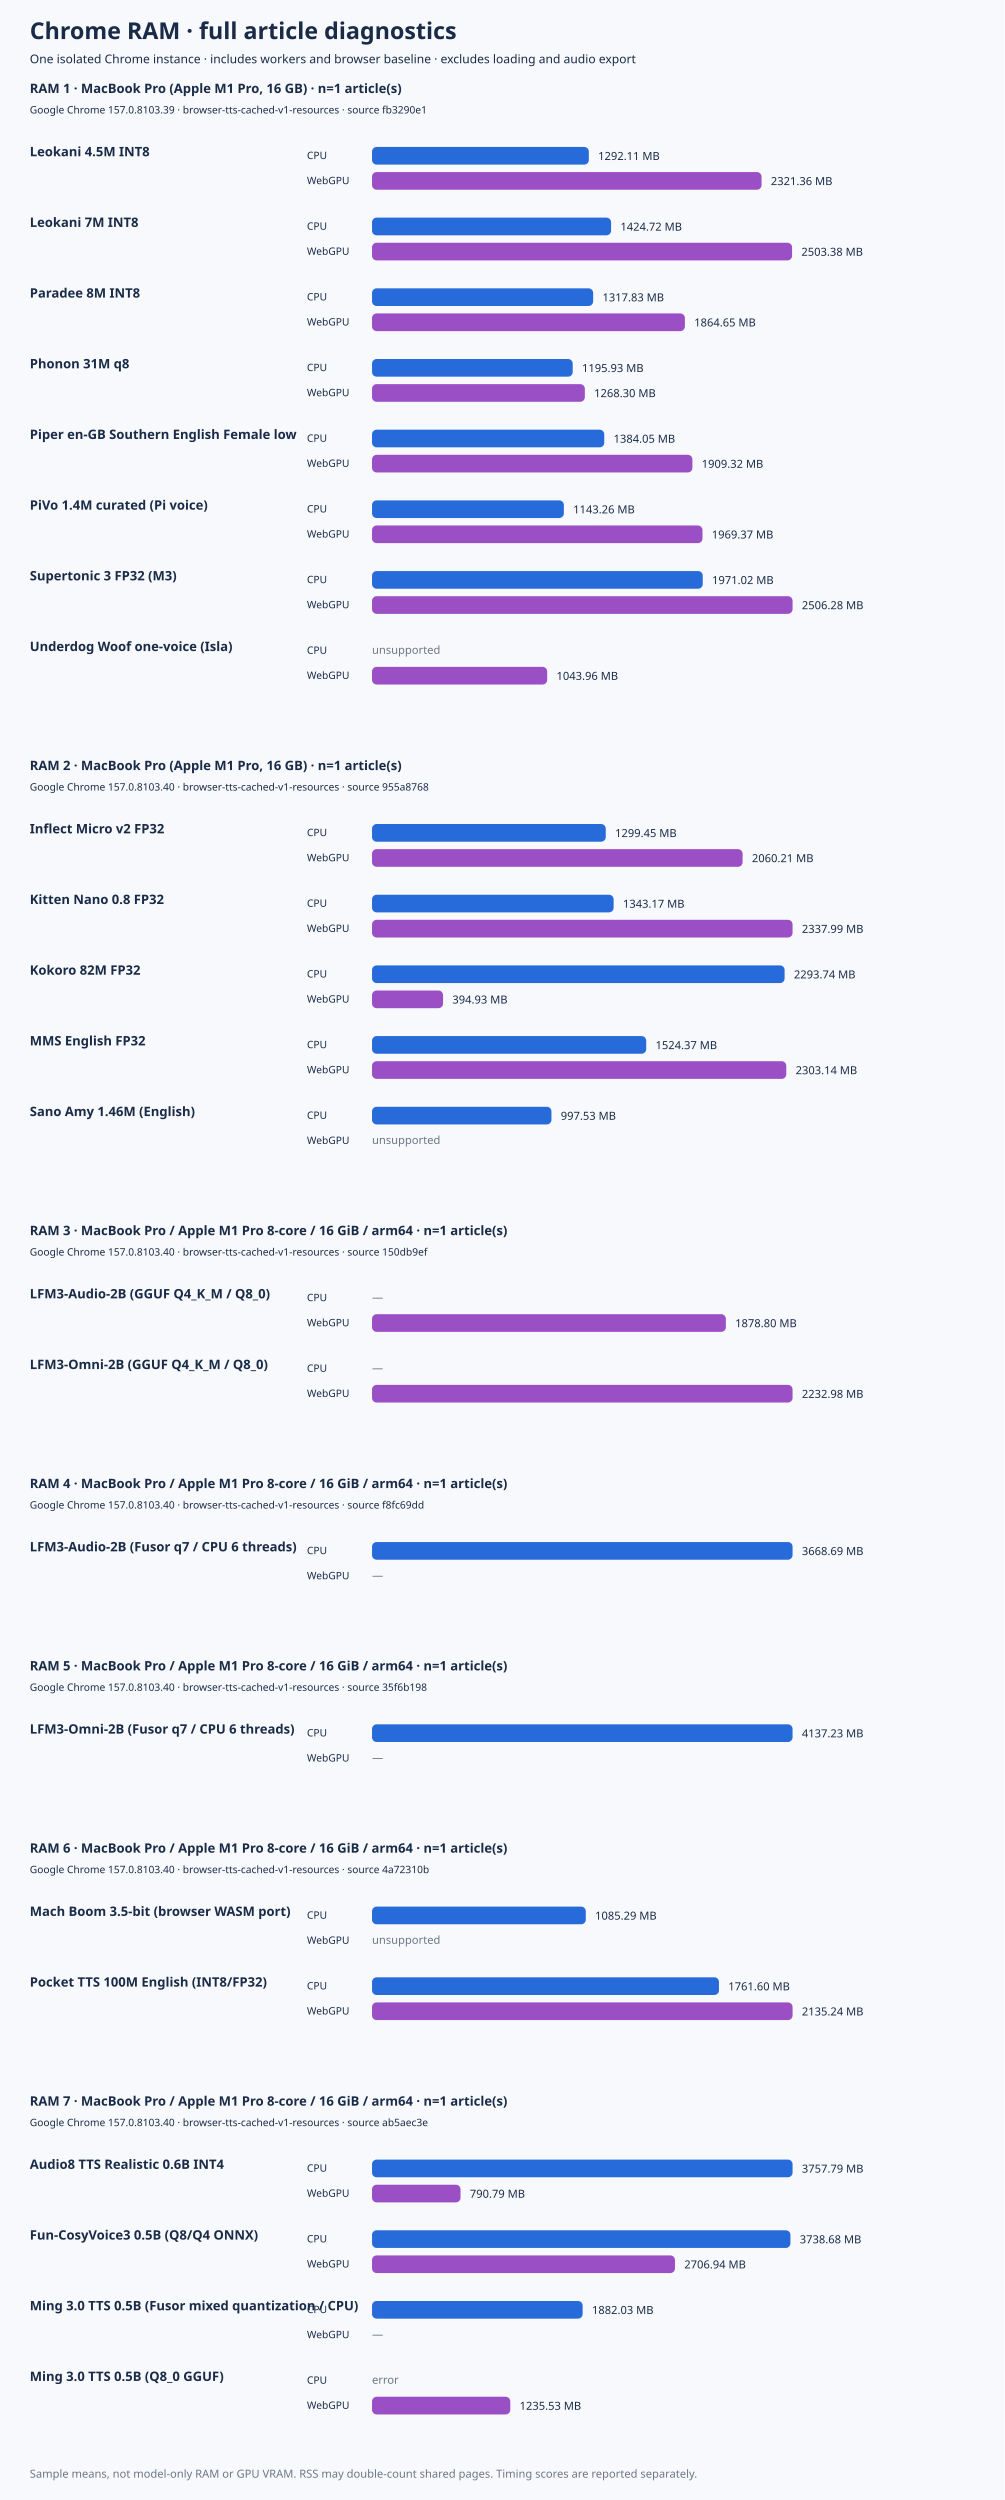
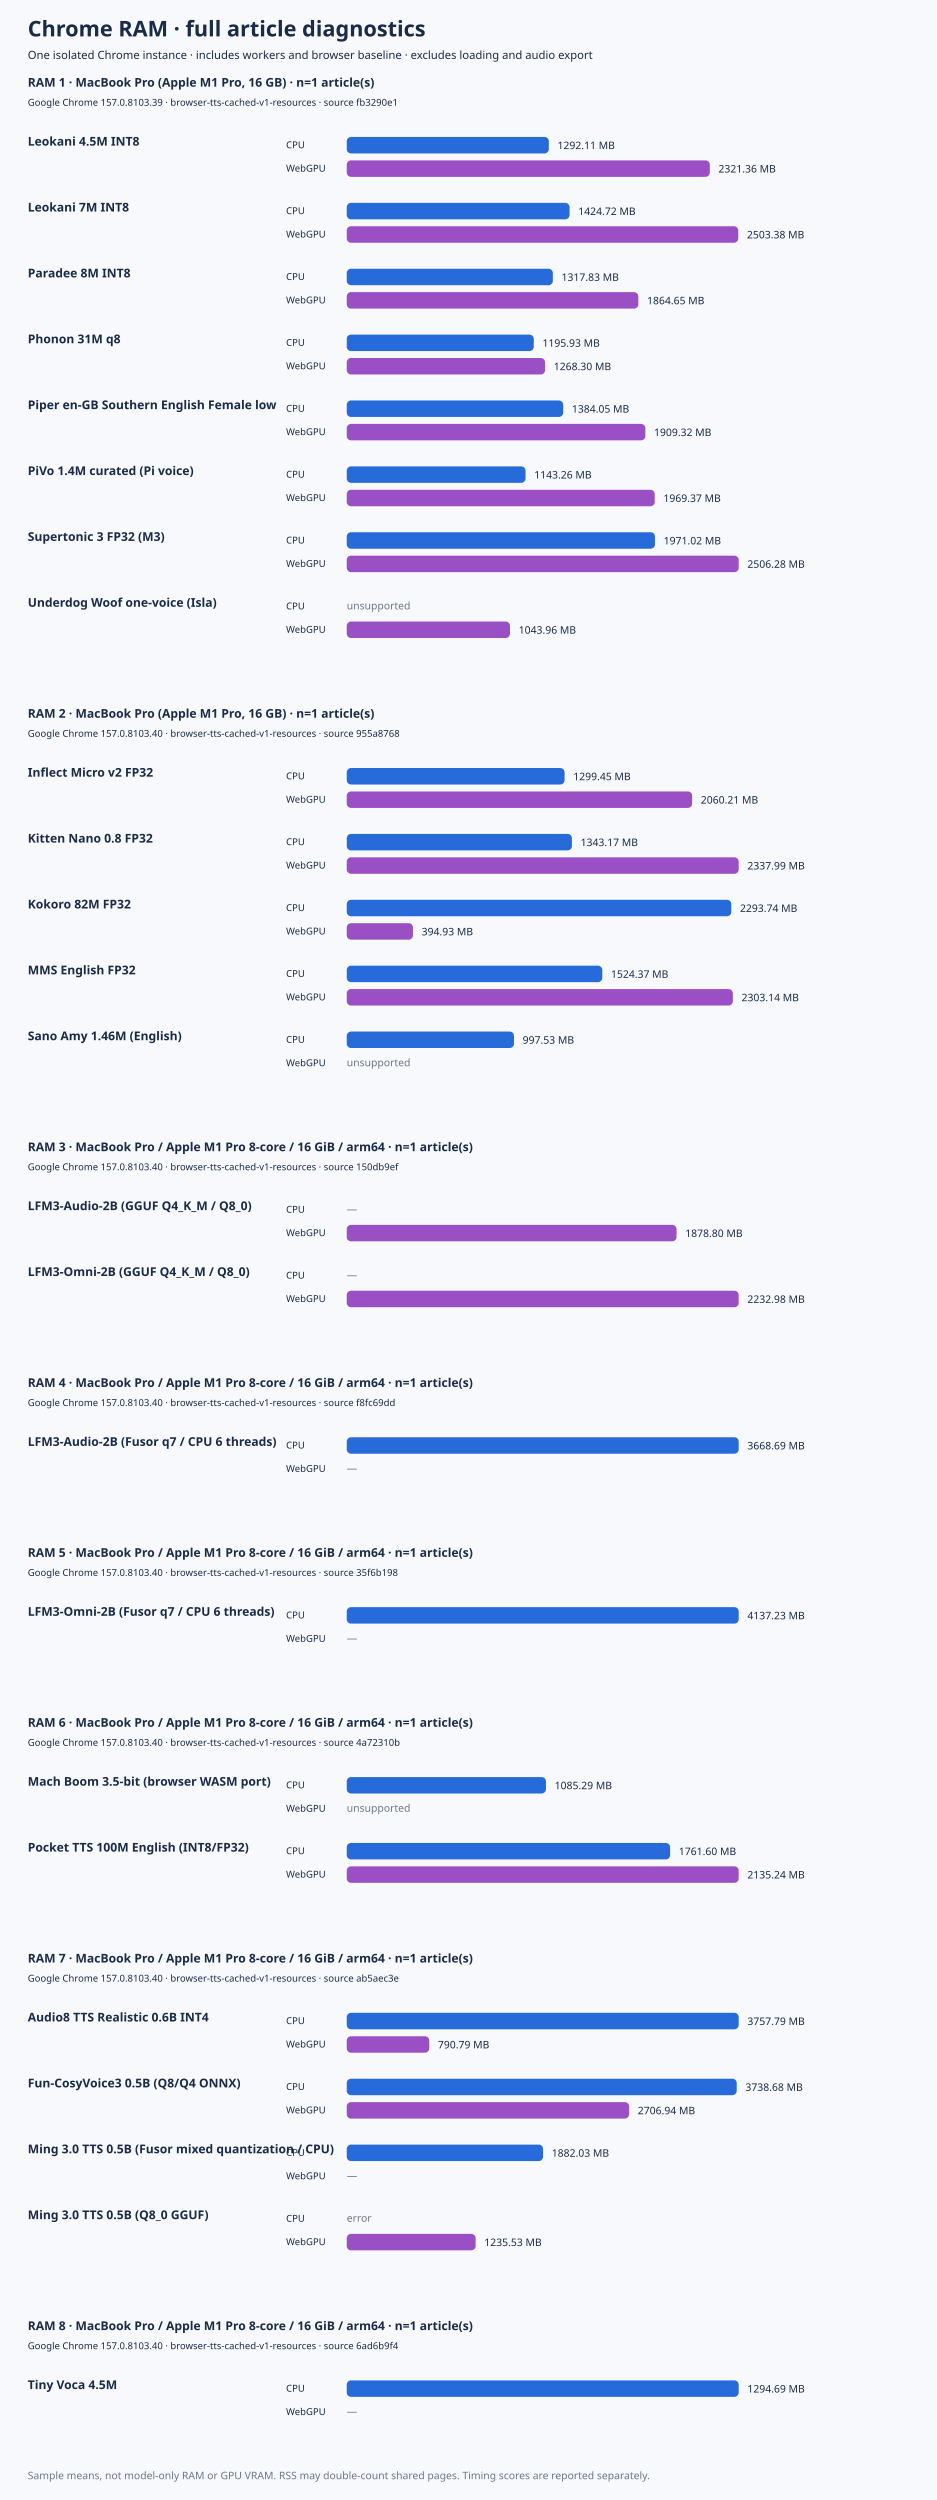
- <svg xmlns="http://www.w3.org/2000/svg" width="1080" height="2688" viewBox="0 0 1080 2688" role="img" aria-labelledby="title desc">
+ <svg xmlns="http://www.w3.org/2000/svg" width="1080" height="2884" viewBox="0 0 1080 2884" role="img" aria-labelledby="title desc">
  <rect width="100%" height="100%" fill="#f7f9fc" />
  <g font-family="system-ui,sans-serif" fill="#192b47">
    <text x="32" y="42" font-size="25" font-weight="700">Chrome RAM · full article diagnostics</text>
    <text x="32" y="68" font-size="13">One isolated Chrome instance · includes workers and browser baseline · excludes loading and audio export</text>
    <text x="32" y="100" font-size="14" font-weight="700">RAM 1 · MacBook Pro (Apple M1 Pro, 16 GB) · n=1 article(s)</text>
    <text x="32" y="122" font-size="11">Google Chrome 157.0.8103.39 · browser-tts-cached-v1-resources · source fb3290e1</text>
    <text x="32" y="168" font-size="14" font-weight="600">Leokani 4.5M INT8</text>
    <text x="330" y="171" font-size="11">CPU</text>
    <rect x="400" y="158" width="233.12" height="19" rx="5" fill="#276bdb" />
    <text x="643.12" y="172" font-size="12">1292.11 MB</text>
    <text x="330" y="198" font-size="11">WebGPU</text>
    <rect x="400" y="185" width="418.81" height="19" rx="5" fill="#9b4fc4" />
    <text x="828.81" y="199" font-size="12">2321.36 MB</text>
    <text x="32" y="244" font-size="14" font-weight="600">Leokani 7M INT8</text>
    <text x="330" y="247" font-size="11">CPU</text>
    <rect x="400" y="234" width="257.04" height="19" rx="5" fill="#276bdb" />
    <text x="667.04" y="248" font-size="12">1424.72 MB</text>
    <text x="330" y="274" font-size="11">WebGPU</text>
    <rect x="400" y="261" width="451.65" height="19" rx="5" fill="#9b4fc4" />
    <text x="861.65" y="275" font-size="12">2503.38 MB</text>
    <text x="32" y="320" font-size="14" font-weight="600">Paradee 8M INT8</text>
    <text x="330" y="323" font-size="11">CPU</text>
    <rect x="400" y="310" width="237.76" height="19" rx="5" fill="#276bdb" />
    <text x="647.76" y="324" font-size="12">1317.83 MB</text>
    <text x="330" y="350" font-size="11">WebGPU</text>
    <rect x="400" y="337" width="336.41" height="19" rx="5" fill="#9b4fc4" />
    <text x="746.41" y="351" font-size="12">1864.65 MB</text>
    <text x="32" y="396" font-size="14" font-weight="600">Phonon 31M q8</text>
    <text x="330" y="399" font-size="11">CPU</text>
    <rect x="400" y="386" width="215.77" height="19" rx="5" fill="#276bdb" />
    <text x="625.77" y="400" font-size="12">1195.93 MB</text>
    <text x="330" y="426" font-size="11">WebGPU</text>
    <rect x="400" y="413" width="228.82" height="19" rx="5" fill="#9b4fc4" />
    <text x="638.82" y="427" font-size="12">1268.30 MB</text>
    <text x="32" y="472" font-size="14" font-weight="600">Piper en-GB Southern English Female low</text>
    <text x="330" y="475" font-size="11">CPU</text>
    <rect x="400" y="462" width="249.71" height="19" rx="5" fill="#276bdb" />
    <text x="659.71" y="476" font-size="12">1384.05 MB</text>
    <text x="330" y="502" font-size="11">WebGPU</text>
    <rect x="400" y="489" width="344.47" height="19" rx="5" fill="#9b4fc4" />
    <text x="754.47" y="503" font-size="12">1909.32 MB</text>
    <text x="32" y="548" font-size="14" font-weight="600">PiVo 1.4M curated (Pi voice)</text>
    <text x="330" y="551" font-size="11">CPU</text>
    <rect x="400" y="538" width="206.26" height="19" rx="5" fill="#276bdb" />
    <text x="616.26" y="552" font-size="12">1143.26 MB</text>
    <text x="330" y="578" font-size="11">WebGPU</text>
    <rect x="400" y="565" width="355.31" height="19" rx="5" fill="#9b4fc4" />
    <text x="765.31" y="579" font-size="12">1969.37 MB</text>
    <text x="32" y="624" font-size="14" font-weight="600">Supertonic 3 FP32 (M3)</text>
    <text x="330" y="627" font-size="11">CPU</text>
    <rect x="400" y="614" width="355.60" height="19" rx="5" fill="#276bdb" />
    <text x="765.60" y="628" font-size="12">1971.02 MB</text>
    <text x="330" y="654" font-size="11">WebGPU</text>
    <rect x="400" y="641" width="452.17" height="19" rx="5" fill="#9b4fc4" />
    <text x="862.17" y="655" font-size="12">2506.28 MB</text>
    <text x="32" y="700" font-size="14" font-weight="600">Underdog Woof one-voice (Isla)</text>
    <text x="330" y="703" font-size="11">CPU</text>
    <text x="400" y="703" font-size="12" fill="#6c7686">unsupported</text>
    <text x="330" y="730" font-size="11">WebGPU</text>
    <rect x="400" y="717" width="188.35" height="19" rx="5" fill="#9b4fc4" />
    <text x="598.35" y="731" font-size="12">1043.96 MB</text>
    <text x="32" y="828" font-size="14" font-weight="700">RAM 2 · MacBook Pro (Apple M1 Pro, 16 GB) · n=1 article(s)</text>
    <text x="32" y="850" font-size="11">Google Chrome 157.0.8103.40 · browser-tts-cached-v1-resources · source 955a8768</text>
    <text x="32" y="896" font-size="14" font-weight="600">Inflect Micro v2 FP32</text>
    <text x="330" y="899" font-size="11">CPU</text>
    <rect x="400" y="886" width="251.32" height="19" rx="5" fill="#276bdb" />
    <text x="661.32" y="900" font-size="12">1299.45 MB</text>
    <text x="330" y="926" font-size="11">WebGPU</text>
    <rect x="400" y="913" width="398.45" height="19" rx="5" fill="#9b4fc4" />
    <text x="808.45" y="927" font-size="12">2060.21 MB</text>
    <text x="32" y="972" font-size="14" font-weight="600">Kitten Nano 0.8 FP32</text>
    <text x="330" y="975" font-size="11">CPU</text>
    <rect x="400" y="962" width="259.77" height="19" rx="5" fill="#276bdb" />
    <text x="669.77" y="976" font-size="12">1343.17 MB</text>
    <text x="330" y="1002" font-size="11">WebGPU</text>
    <rect x="400" y="989" width="452.17" height="19" rx="5" fill="#9b4fc4" />
    <text x="862.17" y="1003" font-size="12">2337.99 MB</text>
    <text x="32" y="1048" font-size="14" font-weight="600">Kokoro 82M FP32</text>
    <text x="330" y="1051" font-size="11">CPU</text>
    <rect x="400" y="1038" width="443.61" height="19" rx="5" fill="#276bdb" />
    <text x="853.61" y="1052" font-size="12">2293.74 MB</text>
    <text x="330" y="1078" font-size="11">WebGPU</text>
    <rect x="400" y="1065" width="76.38" height="19" rx="5" fill="#9b4fc4" />
    <text x="486.38" y="1079" font-size="12">394.93 MB</text>
    <text x="32" y="1124" font-size="14" font-weight="600">MMS English FP32</text>
    <text x="330" y="1127" font-size="11">CPU</text>
    <rect x="400" y="1114" width="294.82" height="19" rx="5" fill="#276bdb" />
    <text x="704.82" y="1128" font-size="12">1524.37 MB</text>
    <text x="330" y="1154" font-size="11">WebGPU</text>
    <rect x="400" y="1141" width="445.43" height="19" rx="5" fill="#9b4fc4" />
    <text x="855.43" y="1155" font-size="12">2303.14 MB</text>
    <text x="32" y="1200" font-size="14" font-weight="600">Sano Amy 1.46M (English)</text>
    <text x="330" y="1203" font-size="11">CPU</text>
    <rect x="400" y="1190" width="192.92" height="19" rx="5" fill="#276bdb" />
    <text x="602.92" y="1204" font-size="12">997.53 MB</text>
    <text x="330" y="1230" font-size="11">WebGPU</text>
    <text x="400" y="1230" font-size="12" fill="#6c7686">unsupported</text>
    <text x="32" y="1328" font-size="14" font-weight="700">RAM 3 · MacBook Pro / Apple M1 Pro 8-core / 16 GiB / arm64 · n=1 article(s)</text>
    <text x="32" y="1350" font-size="11">Google Chrome 157.0.8103.40 · browser-tts-cached-v1-resources · source 150db9ef</text>
    <text x="32" y="1396" font-size="14" font-weight="600">LFM3-Audio-2B (GGUF Q4_K_M / Q8_0)</text>
    <text x="330" y="1399" font-size="11">CPU</text>
    <text x="400" y="1399" font-size="12" fill="#6c7686">—</text>
    <text x="330" y="1426" font-size="11">WebGPU</text>
    <rect x="400" y="1413" width="380.45" height="19" rx="5" fill="#9b4fc4" />
    <text x="790.45" y="1427" font-size="12">1878.80 MB</text>
    <text x="32" y="1472" font-size="14" font-weight="600">LFM3-Omni-2B (GGUF Q4_K_M / Q8_0)</text>
    <text x="330" y="1475" font-size="11">CPU</text>
    <text x="400" y="1475" font-size="12" fill="#6c7686">—</text>
    <text x="330" y="1502" font-size="11">WebGPU</text>
    <rect x="400" y="1489" width="452.17" height="19" rx="5" fill="#9b4fc4" />
    <text x="862.17" y="1503" font-size="12">2232.98 MB</text>
    <text x="32" y="1600" font-size="14" font-weight="700">RAM 4 · MacBook Pro / Apple M1 Pro 8-core / 16 GiB / arm64 · n=1 article(s)</text>
    <text x="32" y="1622" font-size="11">Google Chrome 157.0.8103.40 · browser-tts-cached-v1-resources · source f8fc69dd</text>
    <text x="32" y="1668" font-size="14" font-weight="600">LFM3-Audio-2B (Fusor q7 / CPU 6 threads)</text>
    <text x="330" y="1671" font-size="11">CPU</text>
    <rect x="400" y="1658" width="452.17" height="19" rx="5" fill="#276bdb" />
    <text x="862.17" y="1672" font-size="12">3668.69 MB</text>
    <text x="330" y="1698" font-size="11">WebGPU</text>
    <text x="400" y="1698" font-size="12" fill="#6c7686">—</text>
    <text x="32" y="1796" font-size="14" font-weight="700">RAM 5 · MacBook Pro / Apple M1 Pro 8-core / 16 GiB / arm64 · n=1 article(s)</text>
    <text x="32" y="1818" font-size="11">Google Chrome 157.0.8103.40 · browser-tts-cached-v1-resources · source 35f6b198</text>
    <text x="32" y="1864" font-size="14" font-weight="600">LFM3-Omni-2B (Fusor q7 / CPU 6 threads)</text>
    <text x="330" y="1867" font-size="11">CPU</text>
    <rect x="400" y="1854" width="452.17" height="19" rx="5" fill="#276bdb" />
    <text x="862.17" y="1868" font-size="12">4137.23 MB</text>
    <text x="330" y="1894" font-size="11">WebGPU</text>
    <text x="400" y="1894" font-size="12" fill="#6c7686">—</text>
    <text x="32" y="1992" font-size="14" font-weight="700">RAM 6 · MacBook Pro / Apple M1 Pro 8-core / 16 GiB / arm64 · n=1 article(s)</text>
    <text x="32" y="2014" font-size="11">Google Chrome 157.0.8103.40 · browser-tts-cached-v1-resources · source 4a72310b</text>
    <text x="32" y="2060" font-size="14" font-weight="600">Mach Boom 3.5-bit (browser WASM port)</text>
    <text x="330" y="2063" font-size="11">CPU</text>
    <rect x="400" y="2050" width="229.83" height="19" rx="5" fill="#276bdb" />
    <text x="639.83" y="2064" font-size="12">1085.29 MB</text>
    <text x="330" y="2090" font-size="11">WebGPU</text>
    <text x="400" y="2090" font-size="12" fill="#6c7686">unsupported</text>
    <text x="32" y="2136" font-size="14" font-weight="600">Pocket TTS 100M English (INT8/FP32)</text>
    <text x="330" y="2139" font-size="11">CPU</text>
    <rect x="400" y="2126" width="373.05" height="19" rx="5" fill="#276bdb" />
    <text x="783.05" y="2140" font-size="12">1761.60 MB</text>
    <text x="330" y="2166" font-size="11">WebGPU</text>
    <rect x="400" y="2153" width="452.17" height="19" rx="5" fill="#9b4fc4" />
    <text x="862.17" y="2167" font-size="12">2135.24 MB</text>
    <text x="32" y="2264" font-size="14" font-weight="700">RAM 7 · MacBook Pro / Apple M1 Pro 8-core / 16 GiB / arm64 · n=1 article(s)</text>
    <text x="32" y="2286" font-size="11">Google Chrome 157.0.8103.40 · browser-tts-cached-v1-resources · source ab5aec3e</text>
    <text x="32" y="2332" font-size="14" font-weight="600">Audio8 TTS Realistic 0.6B INT4</text>
    <text x="330" y="2335" font-size="11">CPU</text>
    <rect x="400" y="2322" width="452.17" height="19" rx="5" fill="#276bdb" />
    <text x="862.17" y="2336" font-size="12">3757.79 MB</text>
    <text x="330" y="2362" font-size="11">WebGPU</text>
    <rect x="400" y="2349" width="95.16" height="19" rx="5" fill="#9b4fc4" />
    <text x="505.16" y="2363" font-size="12">790.79 MB</text>
    <text x="32" y="2408" font-size="14" font-weight="600">Fun-CosyVoice3 0.5B (Q8/Q4 ONNX)</text>
    <text x="330" y="2411" font-size="11">CPU</text>
    <rect x="400" y="2398" width="449.87" height="19" rx="5" fill="#276bdb" />
    <text x="859.87" y="2412" font-size="12">3738.68 MB</text>
    <text x="330" y="2438" font-size="11">WebGPU</text>
    <rect x="400" y="2425" width="325.73" height="19" rx="5" fill="#9b4fc4" />
    <text x="735.73" y="2439" font-size="12">2706.94 MB</text>
    <text x="32" y="2484" font-size="14" font-weight="600">Ming 3.0 TTS 0.5B (Fusor mixed quantization / CPU)</text>
    <text x="330" y="2487" font-size="11">CPU</text>
    <rect x="400" y="2474" width="226.46" height="19" rx="5" fill="#276bdb" />
    <text x="636.46" y="2488" font-size="12">1882.03 MB</text>
    <text x="330" y="2514" font-size="11">WebGPU</text>
    <text x="400" y="2514" font-size="12" fill="#6c7686">—</text>
    <text x="32" y="2560" font-size="14" font-weight="600">Ming 3.0 TTS 0.5B (Q8_0 GGUF)</text>
    <text x="330" y="2563" font-size="11">CPU</text>
    <text x="400" y="2563" font-size="12" fill="#6c7686">error</text>
    <text x="330" y="2590" font-size="11">WebGPU</text>
    <rect x="400" y="2577" width="148.67" height="19" rx="5" fill="#9b4fc4" />
    <text x="558.67" y="2591" font-size="12">1235.53 MB</text>
-     <text x="32" y="2664" font-size="12" fill="#6c7686">Sample means, not model-only RAM or GPU VRAM. RSS may double-count shared pages. Timing scores are reported separately.</text>
+     <text x="32" y="2688" font-size="14" font-weight="700">RAM 8 · MacBook Pro / Apple M1 Pro 8-core / 16 GiB / arm64 · n=1 article(s)</text>
+     <text x="32" y="2710" font-size="11">Google Chrome 157.0.8103.40 · browser-tts-cached-v1-resources · source 6ad6b9f4</text>
+     <text x="32" y="2756" font-size="14" font-weight="600">Tiny Voca 4.5M</text>
+     <text x="330" y="2759" font-size="11">CPU</text>
+     <rect x="400" y="2746" width="452.17" height="19" rx="5" fill="#276bdb" />
+     <text x="862.17" y="2760" font-size="12">1294.69 MB</text>
+     <text x="330" y="2786" font-size="11">WebGPU</text>
+     <text x="400" y="2786" font-size="12" fill="#6c7686">—</text>
+     <text x="32" y="2860" font-size="12" fill="#6c7686">Sample means, not model-only RAM or GPU VRAM. RSS may double-count shared pages. Timing scores are reported separately.</text>
  </g>
</svg>
